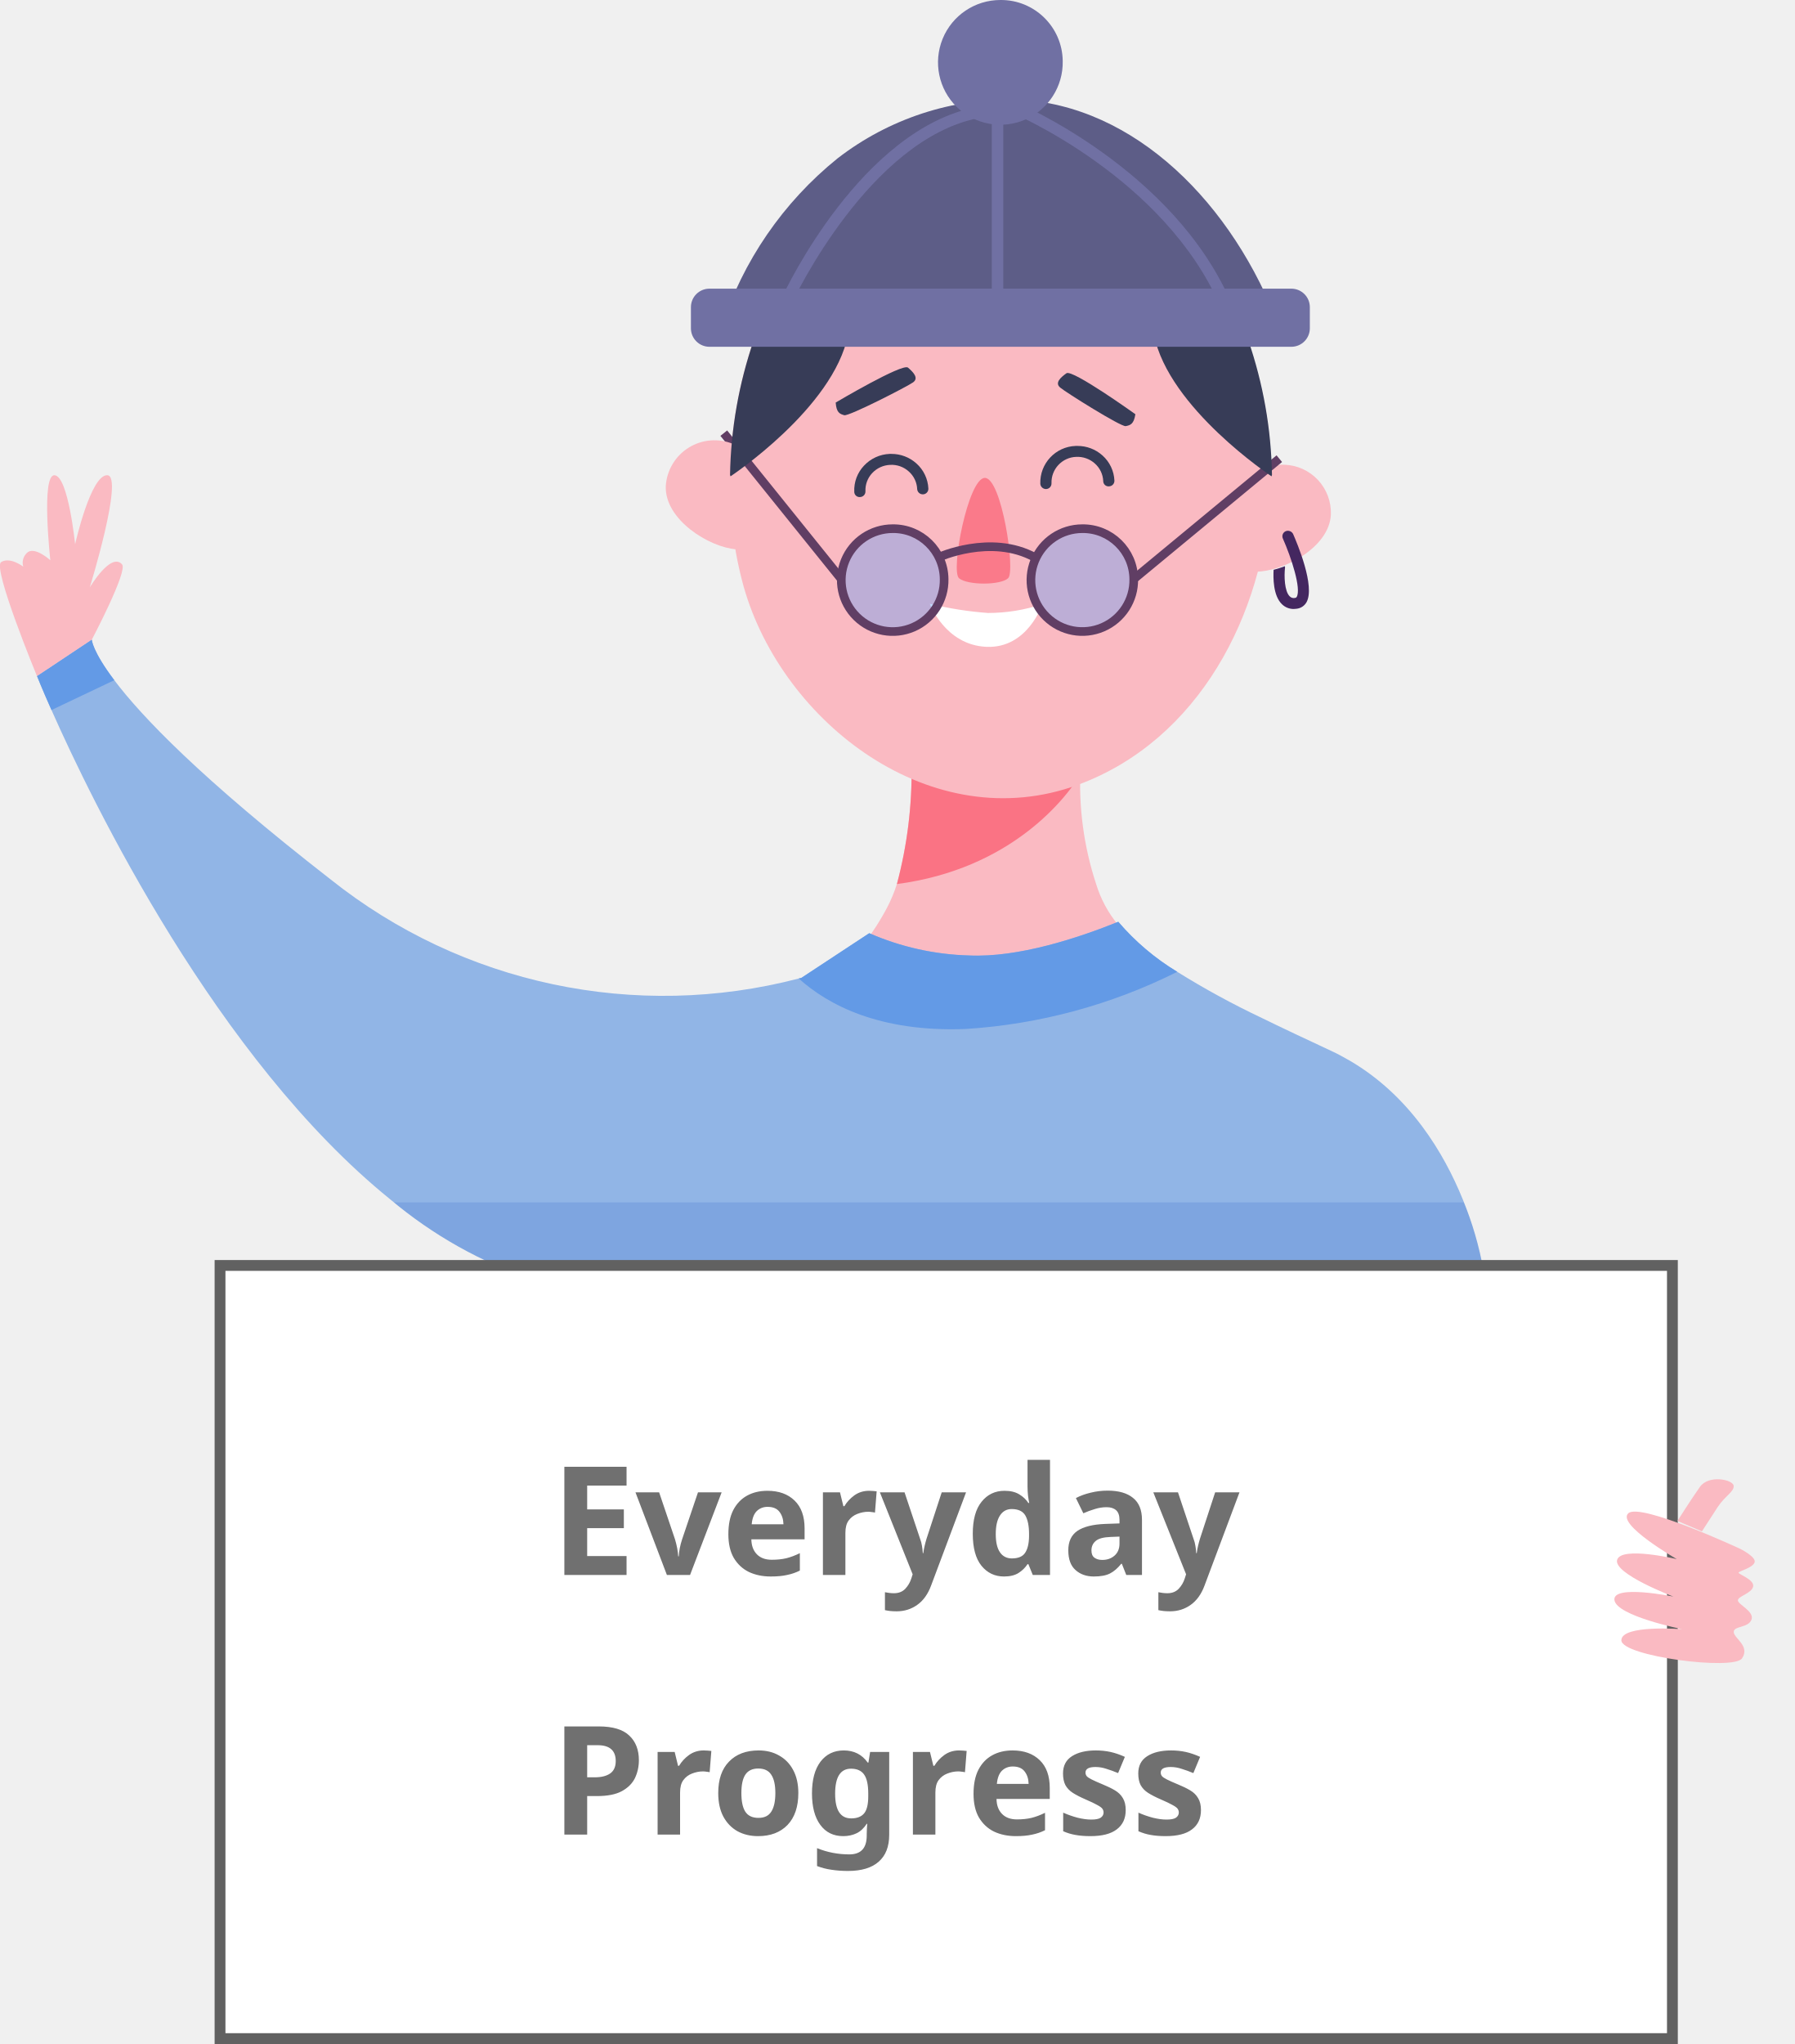
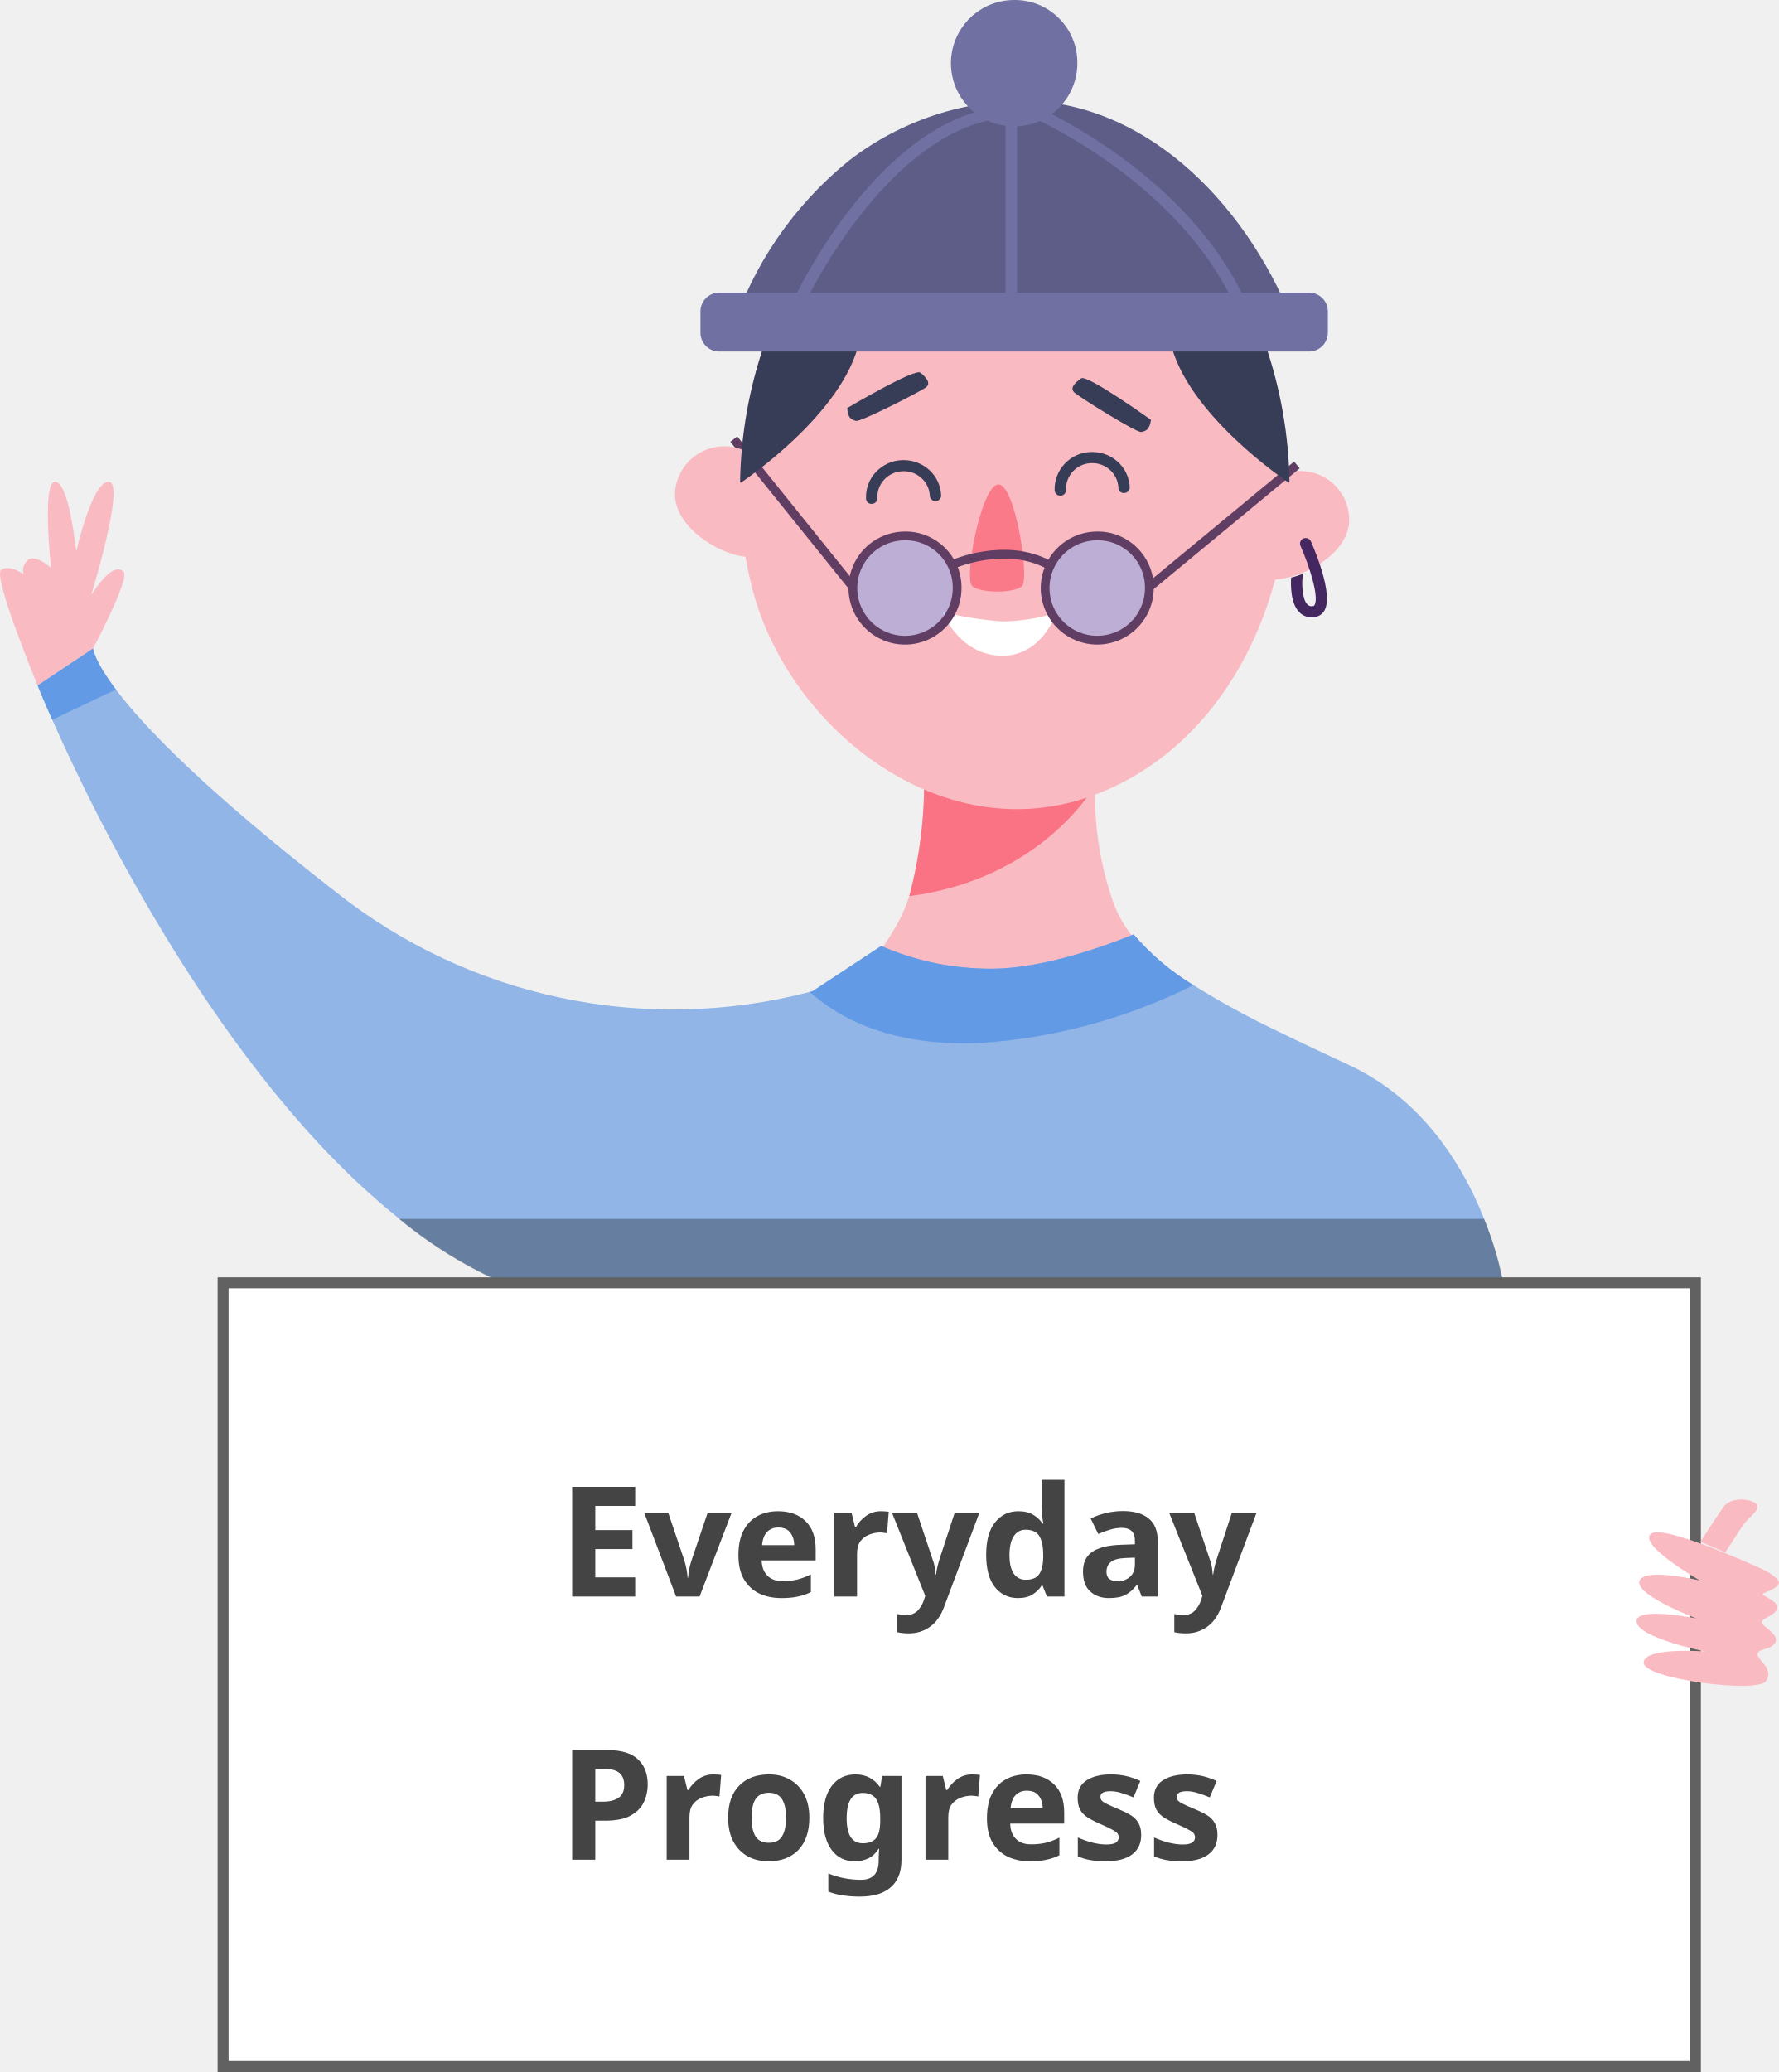
- <svg xmlns="http://www.w3.org/2000/svg" width="165.915" height="188.94" viewBox="0 0 165.915 188.94">
-   <g id="Group_91" data-name="Group 91" transform="translate(-1117.083 -341.31)">
+ <svg xmlns="http://www.w3.org/2000/svg" width="162.25" height="188.94" viewBox="0 0 162.25 188.94">
+   <defs>
+     <style>
+       .cls-1 {
+         fill: #fabac2;
+       }
+ 
+       .cls-2 {
+         fill: #fa7384;
+       }
+ 
+       .cls-3 {
+         fill: #373c57;
+       }
+ 
+       .cls-4 {
+         fill: #fa7a8a;
+       }
+ 
+       .cls-14, .cls-5 {
+         fill: #fff;
+       }
+ 
+       .cls-6 {
+         fill: #629bf5;
+         opacity: 0.4;
+       }
+ 
+       .cls-7 {
+         fill: none;
+         stroke: #603e64;
+         stroke-miterlimit: 10;
+         stroke-width: 0.8px;
+       }
+ 
+       .cls-8 {
+         fill: #442760;
+       }
+ 
+       .cls-9 {
+         fill: #5d5d87;
+       }
+ 
+       .cls-10 {
+         fill: #7070a3;
+       }
+ 
+       .cls-11 {
+         fill: #91b5e6;
+       }
+ 
+       .cls-12 {
+         fill: #639ae6;
+       }
+ 
+       .cls-13 {
+         opacity: 0.3;
+       }
+ 
+       .cls-14 {
+         stroke: #616161;
+       }
+ 
+       .cls-15 {
+         fill: #444;
+         font-size: 14px;
+         font-family: SegoePrint-Bold, Segoe Print;
+         font-weight: 700;
+       }
+     </style>
+   </defs>
+   <g id="Group_91" data-name="Group 91" transform="translate(-1117.077 -341.31)">
    <g id="Group_88" data-name="Group 88">
      <g id="Group_83" data-name="Group 83" transform="translate(620 96)">
        <g id="Group_80" data-name="Group 80">
          <g id="Group_78" data-name="Group 78">
-             <path id="Path_143" data-name="Path 143" d="M600.477,330.822c-3.7,1.491-9.234,3.327-13.8,3.114a24.74,24.74,0,0,1-9.224-2.059,21.494,21.494,0,0,0,1.222-1.9c.165-.274.31-.547.455-.821a13.667,13.667,0,0,0,.88-2.13,40.184,40.184,0,0,0,1.356-10.943l15.08-.173.542.354a29.587,29.587,0,0,0,1.438,10.752A11.023,11.023,0,0,0,600.477,330.822Z" fill="#fabac2" />
-             <path id="Path_144" data-name="Path 144" d="M597.291,316.385c-1.563,2.789-6.773,9.265-17.28,10.644a40.184,40.184,0,0,0,1.356-10.943Z" fill="#fa7384" />
+             <path id="Path_143" data-name="Path 143" class="cls-1" d="M600.477,330.822c-3.7,1.491-9.234,3.327-13.8,3.114a24.74,24.74,0,0,1-9.224-2.059,21.5,21.5,0,0,0,1.222-1.9c.165-.274.31-.547.455-.821a13.674,13.674,0,0,0,.88-2.13,40.185,40.185,0,0,0,1.356-10.943l15.08-.173.542.354a29.586,29.586,0,0,0,1.438,10.752A11.024,11.024,0,0,0,600.477,330.822Z" />
+             <path id="Path_144" data-name="Path 144" class="cls-2" d="M597.291,316.385c-1.563,2.789-6.773,9.265-17.28,10.644a40.185,40.185,0,0,0,1.356-10.943Z" />
            <g id="Group_76" data-name="Group 76">
              <g id="Group_75" data-name="Group 75">
                <g id="Group_69" data-name="Group 69">
-                   <path id="Path_145" data-name="Path 145" d="M620.136,292.87c-.138,3.082-4.45,5.287-6.962,5.286a34.89,34.89,0,0,0,1.127-7.393c.034-.768.044-1.536.018-2.3a4.535,4.535,0,0,1,1.518-.195A4.446,4.446,0,0,1,620.136,292.87Z" fill="#fabac2" />
+                   <path id="Path_145" data-name="Path 145" class="cls-1" d="M620.136,292.87c-.138,3.082-4.45,5.287-6.962,5.286a34.9,34.9,0,0,0,1.127-7.393c.034-.768.044-1.536.018-2.3a4.534,4.534,0,0,1,1.518-.2,4.446,4.446,0,0,1,4.3,4.6Z" />
                </g>
                <g id="Group_73" data-name="Group 73">
-                   <path id="Path_146" data-name="Path 146" d="M614.551,290.752c-.593,11.328-6.623,22.967-17.762,27.089-13.512,4.994-27.353-5.71-30.935-18.263a35.3,35.3,0,0,1-1.272-10.373,40.432,40.432,0,0,1,2.194-12.449c.17-.477.339-.944.53-1.412a28.589,28.589,0,0,1,8.966-12.418,23.019,23.019,0,0,1,14.688-4.807c9.613.415,17.667,8.545,21.419,18.637a36.618,36.618,0,0,1,1.854,7.206A34.355,34.355,0,0,1,614.551,290.752Z" fill="#fabac2" />
+                   <path id="Path_146" data-name="Path 146" class="cls-1" d="M614.551,290.752c-.593,11.328-6.623,22.967-17.762,27.089-13.512,4.994-27.353-5.71-30.935-18.263a35.3,35.3,0,0,1-1.272-10.373,40.433,40.433,0,0,1,2.194-12.449c.17-.477.339-.944.53-1.412a28.589,28.589,0,0,1,8.966-12.418,23.019,23.019,0,0,1,14.688-4.807c9.613.415,17.667,8.545,21.419,18.637a36.611,36.611,0,0,1,1.854,7.206,34.356,34.356,0,0,1,.318,6.79Z" />
                  <g id="Group_70" data-name="Group 70">
-                     <path id="Path_147" data-name="Path 147" d="M579.5,287.267c-.052,0-.1,0-.155,0a3.427,3.427,0,0,0-2.377,1.087,3.3,3.3,0,0,0-.9,2.417.488.488,0,0,0,.541.484.512.512,0,0,0,.493-.53,2.31,2.31,0,0,1,.627-1.687,2.4,2.4,0,0,1,1.66-.757,2.36,2.36,0,0,1,1.722.613,2.3,2.3,0,0,1,.774,1.626.52.52,0,0,0,.54.485.512.512,0,0,0,.495-.528,3.308,3.308,0,0,0-1.11-2.331A3.442,3.442,0,0,0,579.5,287.267Z" fill="#373c57" />
-                     <path id="Path_148" data-name="Path 148" d="M596.7,286.53c-.052,0-.1,0-.155,0a3.392,3.392,0,0,0-3.276,3.5.525.525,0,0,0,.54.485.512.512,0,0,0,.495-.529,2.367,2.367,0,0,1,2.287-2.445,2.408,2.408,0,0,1,1.722.613,2.3,2.3,0,0,1,.774,1.627.487.487,0,0,0,.541.485.513.513,0,0,0,.494-.53,3.31,3.31,0,0,0-1.11-2.33A3.442,3.442,0,0,0,596.7,286.53Z" fill="#373c57" />
+                     <path id="Path_147" data-name="Path 147" class="cls-3" d="M579.5,287.267h-.155a3.427,3.427,0,0,0-2.377,1.087,3.3,3.3,0,0,0-.9,2.417.488.488,0,0,0,.541.484.512.512,0,0,0,.493-.53,2.31,2.31,0,0,1,.627-1.687,2.4,2.4,0,0,1,1.66-.757,2.36,2.36,0,0,1,1.722.613,2.3,2.3,0,0,1,.774,1.626.52.52,0,0,0,.54.485.512.512,0,0,0,.495-.528,3.308,3.308,0,0,0-1.11-2.331A3.442,3.442,0,0,0,579.5,287.267Z" />
+                     <path id="Path_148" data-name="Path 148" class="cls-3" d="M596.7,286.53h-.155a3.392,3.392,0,0,0-3.276,3.5.525.525,0,0,0,.54.485.512.512,0,0,0,.495-.529,2.367,2.367,0,0,1,2.287-2.445,2.408,2.408,0,0,1,1.722.613,2.3,2.3,0,0,1,.774,1.627.487.487,0,0,0,.541.485.513.513,0,0,0,.494-.53,3.31,3.31,0,0,0-1.11-2.33A3.442,3.442,0,0,0,596.7,286.53Z" />
                  </g>
                  <g id="Group_71" data-name="Group 71">
-                     <path id="Path_149" data-name="Path 149" d="M574.351,282.52s6.178-3.663,6.686-3.228,1.012.974.467,1.364-5.944,3.156-6.361,3.035S574.415,283.453,574.351,282.52Z" fill="#373c57" />
-                     <path id="Path_150" data-name="Path 150" d="M602.06,283.6s-5.828-4.178-6.373-3.788-1.094.884-.586,1.319,5.64,3.653,6.065,3.568S601.913,284.528,602.06,283.6Z" fill="#373c57" />
+                     <path id="Path_149" data-name="Path 149" class="cls-3" d="M574.351,282.52s6.178-3.663,6.686-3.228,1.012.974.467,1.364-5.944,3.156-6.361,3.035S574.415,283.453,574.351,282.52Z" />
+                     <path id="Path_150" data-name="Path 150" class="cls-3" d="M602.06,283.6s-5.828-4.178-6.373-3.788-1.094.884-.586,1.319,5.64,3.653,6.065,3.568S601.913,284.528,602.06,283.6Z" />
                  </g>
-                   <path id="Path_151" data-name="Path 151" d="M588.144,289.486c1.547,0,2.851,8.609,2.153,9.269s-3.722.667-4.537.012S586.6,289.488,588.144,289.486Z" fill="#fa7a8a" />
-                   <path id="Path_152" data-name="Path 152" d="M583.052,301.12a32.5,32.5,0,0,0,5.379.851,15.886,15.886,0,0,0,5.03-.818s-1.344,4.112-5.17,3.948S583.052,301.12,583.052,301.12Z" fill="#fff" />
+                   <path id="Path_151" data-name="Path 151" class="cls-4" d="M588.144,289.486c1.547,0,2.851,8.609,2.153,9.269s-3.722.667-4.537.012S586.6,289.488,588.144,289.486Z" />
+                   <path id="Path_152" data-name="Path 152" class="cls-5" d="M583.052,301.12a32.5,32.5,0,0,0,5.379.851,15.882,15.882,0,0,0,5.028-.817s-1.342,4.111-5.168,3.947S583.052,301.12,583.052,301.12Z" />
                  <g id="Group_72" data-name="Group 72">
-                     <path id="Path_155" data-name="Path 155" d="M584.377,298.837a4.755,4.755,0,1,1-4.754-4.658A4.707,4.707,0,0,1,584.377,298.837Z" fill="#629bf5" opacity="0.4" />
-                     <path id="Path_156" data-name="Path 156" d="M601.909,298.837a4.754,4.754,0,1,1-4.753-4.658A4.706,4.706,0,0,1,601.909,298.837Z" fill="#629bf5" opacity="0.4" />
-                     <path id="Path_157" data-name="Path 157" d="M584.377,298.837a4.755,4.755,0,1,1-4.754-4.658A4.707,4.707,0,0,1,584.377,298.837Z" fill="none" stroke="#603e64" stroke-miterlimit="10" stroke-width="0.8" />
-                     <path id="Path_158" data-name="Path 158" d="M601.909,298.837a4.754,4.754,0,1,1-4.753-4.658A4.706,4.706,0,0,1,601.909,298.837Z" fill="none" stroke="#603e64" stroke-miterlimit="10" stroke-width="0.8" />
-                     <path id="Path_159" data-name="Path 159" d="M583.821,296.841s4.877-2.238,8.951,0" fill="none" stroke="#603e64" stroke-miterlimit="10" stroke-width="0.8" />
-                     <line id="Line_1" data-name="Line 1" x2="10.865" y2="13.488" transform="translate(564.004 285.349)" fill="none" stroke="#603e64" stroke-miterlimit="10" stroke-width="0.8" />
-                     <line id="Line_2" data-name="Line 2" x1="13.458" y2="11.129" transform="translate(601.909 287.708)" fill="none" stroke="#603e64" stroke-miterlimit="10" stroke-width="0.8" />
+                     <path id="Path_155" data-name="Path 155" class="cls-6" d="M584.377,298.837a4.755,4.755,0,1,1-4.754-4.658A4.707,4.707,0,0,1,584.377,298.837Z" />
+                     <path id="Path_156" data-name="Path 156" class="cls-6" d="M601.909,298.837a4.754,4.754,0,1,1-4.753-4.658,4.706,4.706,0,0,1,4.753,4.658Z" />
+                     <path id="Path_157" data-name="Path 157" class="cls-7" d="M584.377,298.837a4.755,4.755,0,1,1-4.754-4.658A4.707,4.707,0,0,1,584.377,298.837Z" />
+                     <path id="Path_158" data-name="Path 158" class="cls-7" d="M601.909,298.837a4.754,4.754,0,1,1-4.753-4.658,4.706,4.706,0,0,1,4.753,4.658Z" />
+                     <path id="Path_159" data-name="Path 159" class="cls-7" d="M583.821,296.841s4.877-2.238,8.951,0" />
+                     <line id="Line_1" data-name="Line 1" class="cls-7" x2="10.865" y2="13.488" transform="translate(564.004 285.349)" />
+                     <line id="Line_2" data-name="Line 2" class="cls-7" x1="13.458" y2="11.129" transform="translate(601.909 287.708)" />
                  </g>
                </g>
                <g id="Group_74" data-name="Group 74">
-                   <path id="Path_160" data-name="Path 160" d="M565.142,296.085c-2.5-.191-6.638-2.757-6.5-5.863a4.512,4.512,0,0,1,6.223-3.874c-.094.753-.152,1.508-.186,2.276A34.826,34.826,0,0,0,565.142,296.085Z" fill="#fabac2" />
+                   <path id="Path_160" data-name="Path 160" class="cls-1" d="M565.142,296.085c-2.5-.191-6.638-2.757-6.5-5.863a4.512,4.512,0,0,1,6.223-3.874c-.094.753-.152,1.508-.186,2.276a34.824,34.824,0,0,0,.463,7.461Z" />
                </g>
              </g>
-               <path id="Path_161" data-name="Path 161" d="M617.873,300.994a1.194,1.194,0,0,1-.921.588,1.909,1.909,0,0,1-.238.02,1.532,1.532,0,0,1-1.108-.446c-.817-.791-.807-2.454-.766-3.174a9.948,9.948,0,0,0,1.046-.335.583.583,0,0,1,.01.132c-.093.781-.052,2.19.435,2.657a.517.517,0,0,0,.5.142.179.179,0,0,0,.145-.091c.435-.761-.487-3.611-1.284-5.406a.511.511,0,0,1,.269-.67.54.54,0,0,1,.684.264C616.993,295.476,618.722,299.523,617.873,300.994Z" fill="#442760" />
-               <path id="Path_162" data-name="Path 162" d="M575.488,276.279c-1.357,6.769-10.863,13.061-10.863,13.061-.011-.041-.032-.093-.043-.135a40.432,40.432,0,0,1,2.194-12.449c.17-.477.339-.944.53-1.412C569.447,274.14,576.643,270.5,575.488,276.279Z" fill="#373c57" />
-               <path id="Path_163" data-name="Path 163" d="M603.785,276.279c1.357,6.769,10.863,13.061,10.863,13.061.011-.041.032-.093.042-.135a40.4,40.4,0,0,0-2.193-12.449c-.17-.477-.339-.944-.53-1.412C609.826,274.14,602.63,270.5,603.785,276.279Z" fill="#373c57" />
+               <path id="Path_161" data-name="Path 161" class="cls-8" d="M617.873,300.994a1.194,1.194,0,0,1-.921.588,1.912,1.912,0,0,1-.238.02,1.532,1.532,0,0,1-1.108-.446c-.817-.791-.807-2.454-.766-3.174a9.952,9.952,0,0,0,1.046-.335.584.584,0,0,1,.01.132c-.093.781-.052,2.19.435,2.657a.517.517,0,0,0,.5.142.179.179,0,0,0,.145-.091c.435-.761-.487-3.611-1.284-5.406a.511.511,0,0,1,.269-.67.54.54,0,0,1,.684.264C616.993,295.476,618.722,299.523,617.873,300.994Z" />
+               <path id="Path_162" data-name="Path 162" class="cls-3" d="M575.488,276.279c-1.357,6.769-10.863,13.061-10.863,13.061-.011-.041-.032-.093-.043-.135a40.433,40.433,0,0,1,2.194-12.449c.17-.477.339-.944.53-1.412C569.447,274.14,576.643,270.5,575.488,276.279Z" />
+               <path id="Path_163" data-name="Path 163" class="cls-3" d="M603.785,276.279c1.357,6.769,10.863,13.061,10.863,13.061.011-.041.032-.093.042-.135a40.4,40.4,0,0,0-2.193-12.449c-.17-.477-.339-.944-.53-1.412C609.826,274.14,602.63,270.5,603.785,276.279Z" />
            </g>
            <g id="Group_77" data-name="Group 77">
-               <path id="Path_164" data-name="Path 164" d="M615.376,275.6h-51.6a33.154,33.154,0,0,1,10.744-15.648,26.043,26.043,0,0,1,16.619-5.439C602.018,254.985,611.131,264.183,615.376,275.6Z" fill="#5d5d87" />
-               <path id="Path_165" data-name="Path 165" d="M595.342,250.957a5.766,5.766,0,1,1-5.765-5.647A5.707,5.707,0,0,1,595.342,250.957Z" fill="#7070a3" />
-               <rect id="Rectangle_7" data-name="Rectangle 7" width="57.225" height="5.372" rx="1.711" transform="translate(560.965 271.993)" fill="#7070a3" />
-               <path id="Path_166" data-name="Path 166" d="M570.413,273.106l-.965-.431c.292-.627,7.274-15.386,17.912-17.471l.207,1.018C577.463,258.2,570.482,272.957,570.413,273.106Z" fill="#7070a3" />
-               <path id="Path_167" data-name="Path 167" d="M609.94,273.7c-5.165-12.005-19.208-17.93-19.349-17.988l.412-.957c.146.06,14.583,6.152,19.914,18.542Z" fill="#7070a3" />
-               <rect id="Rectangle_8" data-name="Rectangle 8" width="1.06" height="20.08" transform="translate(588.786 255.229)" fill="#7070a3" />
+               <path id="Path_164" data-name="Path 164" class="cls-9" d="M615.376,275.6h-51.6a33.154,33.154,0,0,1,10.744-15.648,26.043,26.043,0,0,1,16.619-5.439C602.018,254.985,611.131,264.183,615.376,275.6Z" />
+               <path id="Path_165" data-name="Path 165" class="cls-10" d="M595.342,250.957a5.766,5.766,0,1,1-5.765-5.647,5.707,5.707,0,0,1,5.765,5.647Z" />
+               <rect id="Rectangle_7" data-name="Rectangle 7" class="cls-10" width="57.225" height="5.372" rx="1.711" transform="translate(560.965 271.993)" />
+               <path id="Path_166" data-name="Path 166" class="cls-10" d="M570.413,273.106l-.965-.431c.292-.627,7.274-15.386,17.912-17.471l.207,1.018C577.463,258.2,570.482,272.957,570.413,273.106Z" />
+               <path id="Path_167" data-name="Path 167" class="cls-10" d="M609.94,273.7c-5.165-12.005-19.208-17.93-19.349-17.988l.412-.957c.146.06,14.583,6.152,19.914,18.542Z" />
+               <rect id="Rectangle_8" data-name="Rectangle 8" class="cls-10" width="1.06" height="20.08" transform="translate(588.786 255.229)" />
            </g>
          </g>
          <g id="Group_79" data-name="Group 79">
-             <path id="Path_168" data-name="Path 168" d="M634.245,362.749l-87.256.355-.528.537a40.707,40.707,0,0,1-13.292-7.464c-16.056-12.982-27.557-36.724-31.325-45.233-.88-1.978-1.336-3.134-1.336-3.134l5.062-3.367s.042,1.045,2.081,3.742c2.485,3.3,7.961,9.057,19.99,18.408a49.438,49.438,0,0,0,43.292,9.168l.248-.061,6.273-4.127a24.724,24.724,0,0,0,9.224,2.058c4.565.213,10.1-1.622,13.8-3.113a22.457,22.457,0,0,0,5.455,4.625,77.327,77.327,0,0,0,7.827,4.269c1.966.964,4.1,1.958,6.376,3.023.611.284,1.2.6,1.77.933,5.559,3.255,8.7,8.57,10.425,12.809A31.912,31.912,0,0,1,634.245,362.749Z" fill="#91b5e6" />
-             <path id="Path_169" data-name="Path 169" d="M505.57,304.442s3.348-6.342,2.8-6.962c-1.028-1.175-2.985,2.127-2.985,2.127s3.166-10.28,1.628-10.368-2.985,6.38-2.985,6.38-.633-6.292-1.9-6.38-.392,7.857-.392,7.857-1.327-1.211-2.051-.768a1.234,1.234,0,0,0-.452,1.359s-1.236-.945-2.05-.414,3.319,10.536,3.319,10.536Z" fill="#fabac2" />
-             <path id="Path_170" data-name="Path 170" d="M605.932,335.141a50.828,50.828,0,0,1-19.554,5.284c-7.971.314-12.744-2.231-15.445-4.665l.248-.061,6.273-4.128a24.719,24.719,0,0,0,9.224,2.059c4.565.213,10.1-1.623,13.8-3.114A22.456,22.456,0,0,0,605.932,335.141Z" fill="#639ae6" />
-             <path id="Path_171" data-name="Path 171" d="M507.651,308.184l-5.807,2.759c-.88-1.978-1.336-3.134-1.336-3.134l5.062-3.367S505.612,305.487,507.651,308.184Z" fill="#639ae6" />
+             <path id="Path_168" data-name="Path 168" class="cls-11" d="M634.245,362.749l-87.256.355-.528.537a40.707,40.707,0,0,1-13.292-7.464c-16.056-12.982-27.557-36.724-31.325-45.233-.88-1.978-1.336-3.134-1.336-3.134l5.062-3.367s.042,1.045,2.081,3.742c2.485,3.3,7.961,9.057,19.99,18.408a49.438,49.438,0,0,0,43.292,9.168l.248-.061,6.273-4.127a24.724,24.724,0,0,0,9.224,2.058c4.565.213,10.1-1.622,13.8-3.113a22.457,22.457,0,0,0,5.455,4.625,77.325,77.325,0,0,0,7.827,4.269c1.966.964,4.1,1.958,6.376,3.023.611.284,1.2.6,1.77.933,5.559,3.255,8.7,8.57,10.425,12.809a31.911,31.911,0,0,1,1.914,6.572Z" />
+             <path id="Path_169" data-name="Path 169" class="cls-1" d="M505.57,304.442s3.348-6.342,2.8-6.962c-1.028-1.175-2.985,2.127-2.985,2.127s3.166-10.28,1.628-10.368-2.985,6.38-2.985,6.38-.633-6.292-1.9-6.38-.392,7.857-.392,7.857-1.327-1.211-2.051-.768a1.234,1.234,0,0,0-.452,1.359s-1.236-.945-2.05-.414,3.319,10.536,3.319,10.536Z" />
+             <path id="Path_170" data-name="Path 170" class="cls-12" d="M605.932,335.141a50.828,50.828,0,0,1-19.554,5.284c-7.971.314-12.744-2.231-15.445-4.665l.248-.061,6.273-4.128a24.72,24.72,0,0,0,9.224,2.059c4.565.213,10.1-1.623,13.8-3.114a22.456,22.456,0,0,0,5.454,4.625Z" />
+             <path id="Path_171" data-name="Path 171" class="cls-12" d="M507.651,308.184l-5.807,2.759c-.88-1.978-1.336-3.134-1.336-3.134l5.062-3.367S505.612,305.487,507.651,308.184Z" />
          </g>
        </g>
        <g id="Group_82" data-name="Group 82">
-           <path id="Path_172" data-name="Path 172" d="M634.3,362.782l-87.36.342-.515.517a39.806,39.806,0,0,1-12.953-7.189h98.962A30.449,30.449,0,0,1,634.3,362.782Z" opacity="0.3" style="mix-blend-mode: soft-light;isolation: isolate" />
-           <rect id="Rectangle_9" data-name="Rectangle 9" width="134.286" height="71.467" transform="translate(517.427 362.283)" fill="#fff" stroke="#616161" stroke-width="1" />
+           <path id="Path_172" data-name="Path 172" class="cls-13" d="M634.3,362.782l-87.36.342-.515.517a39.807,39.807,0,0,1-12.953-7.189h98.962A30.444,30.444,0,0,1,634.3,362.782Z" />
+           <rect id="Rectangle_9" data-name="Rectangle 9" class="cls-14" width="134.286" height="71.467" transform="translate(517.427 362.283)" />
          <g id="Group_81" data-name="Group 81">
-             <path id="Path_173" data-name="Path 173" d="M657.955,388.467s-9.235-4.3-10.325-3.271,4.489,4.233,4.489,4.233-5.13-1.218-5.515.064,5.2,3.4,5.2,3.4-5.644-1.154-5.452.321,6.285,2.694,6.285,2.694-5.643-.449-5.643,1.026,10.389,2.822,11.159,1.667-.77-1.86-.77-2.437,1.315-.353,1.636-1.122-1.251-1.411-1.251-1.8,1.283-.641,1.411-1.283-1.39-1.133-1.347-1.282,1.261-.417,1.475-.93S657.955,388.467,657.955,388.467Z" fill="#fabac2" />
-             <path id="Path_174" data-name="Path 174" d="M654.443,386.864s1.021-1.589,1.454-2.245c.706-1.069,1.561-1.432,1.475-1.988s-2.309-1.026-3.121.128-2.074,3.143-2.074,3.143Z" fill="#fabac2" />
+             <path id="Path_173" data-name="Path 173" class="cls-1" d="M657.955,388.467s-9.235-4.3-10.325-3.271,4.489,4.233,4.489,4.233-5.13-1.218-5.515.064,5.2,3.4,5.2,3.4-5.644-1.154-5.452.321,6.285,2.694,6.285,2.694-5.643-.449-5.643,1.026,10.389,2.822,11.159,1.667-.77-1.86-.77-2.437,1.315-.353,1.636-1.122-1.251-1.411-1.251-1.8,1.283-.641,1.411-1.283-1.39-1.133-1.347-1.282,1.261-.417,1.475-.93S657.955,388.467,657.955,388.467Z" />
+             <path id="Path_174" data-name="Path 174" class="cls-1" d="M654.443,386.864s1.021-1.589,1.454-2.245c.706-1.069,1.561-1.432,1.475-1.988s-2.309-1.026-3.121.128-2.074,3.143-2.074,3.143Z" />
          </g>
        </g>
      </g>
-       <text id="Everyday_Progress_" data-name="Everyday Progress " transform="translate(1167.998 469.895)" fill="#707070" font-size="14" font-family="SegoePrint-Bold, Segoe Print" font-weight="700">
-         <tspan x="0" y="17">Everyday </tspan>
-         <tspan x="0" y="41">Progress </tspan>
+       <text id="Everyday_Progress_" data-name="Everyday Progress " class="cls-15" transform="translate(1167.998 486.895)">
+         <tspan x="0" y="0">Everyday </tspan>
+         <tspan x="0" y="24">Progress</tspan>
      </text>
    </g>
  </g>
</svg>
